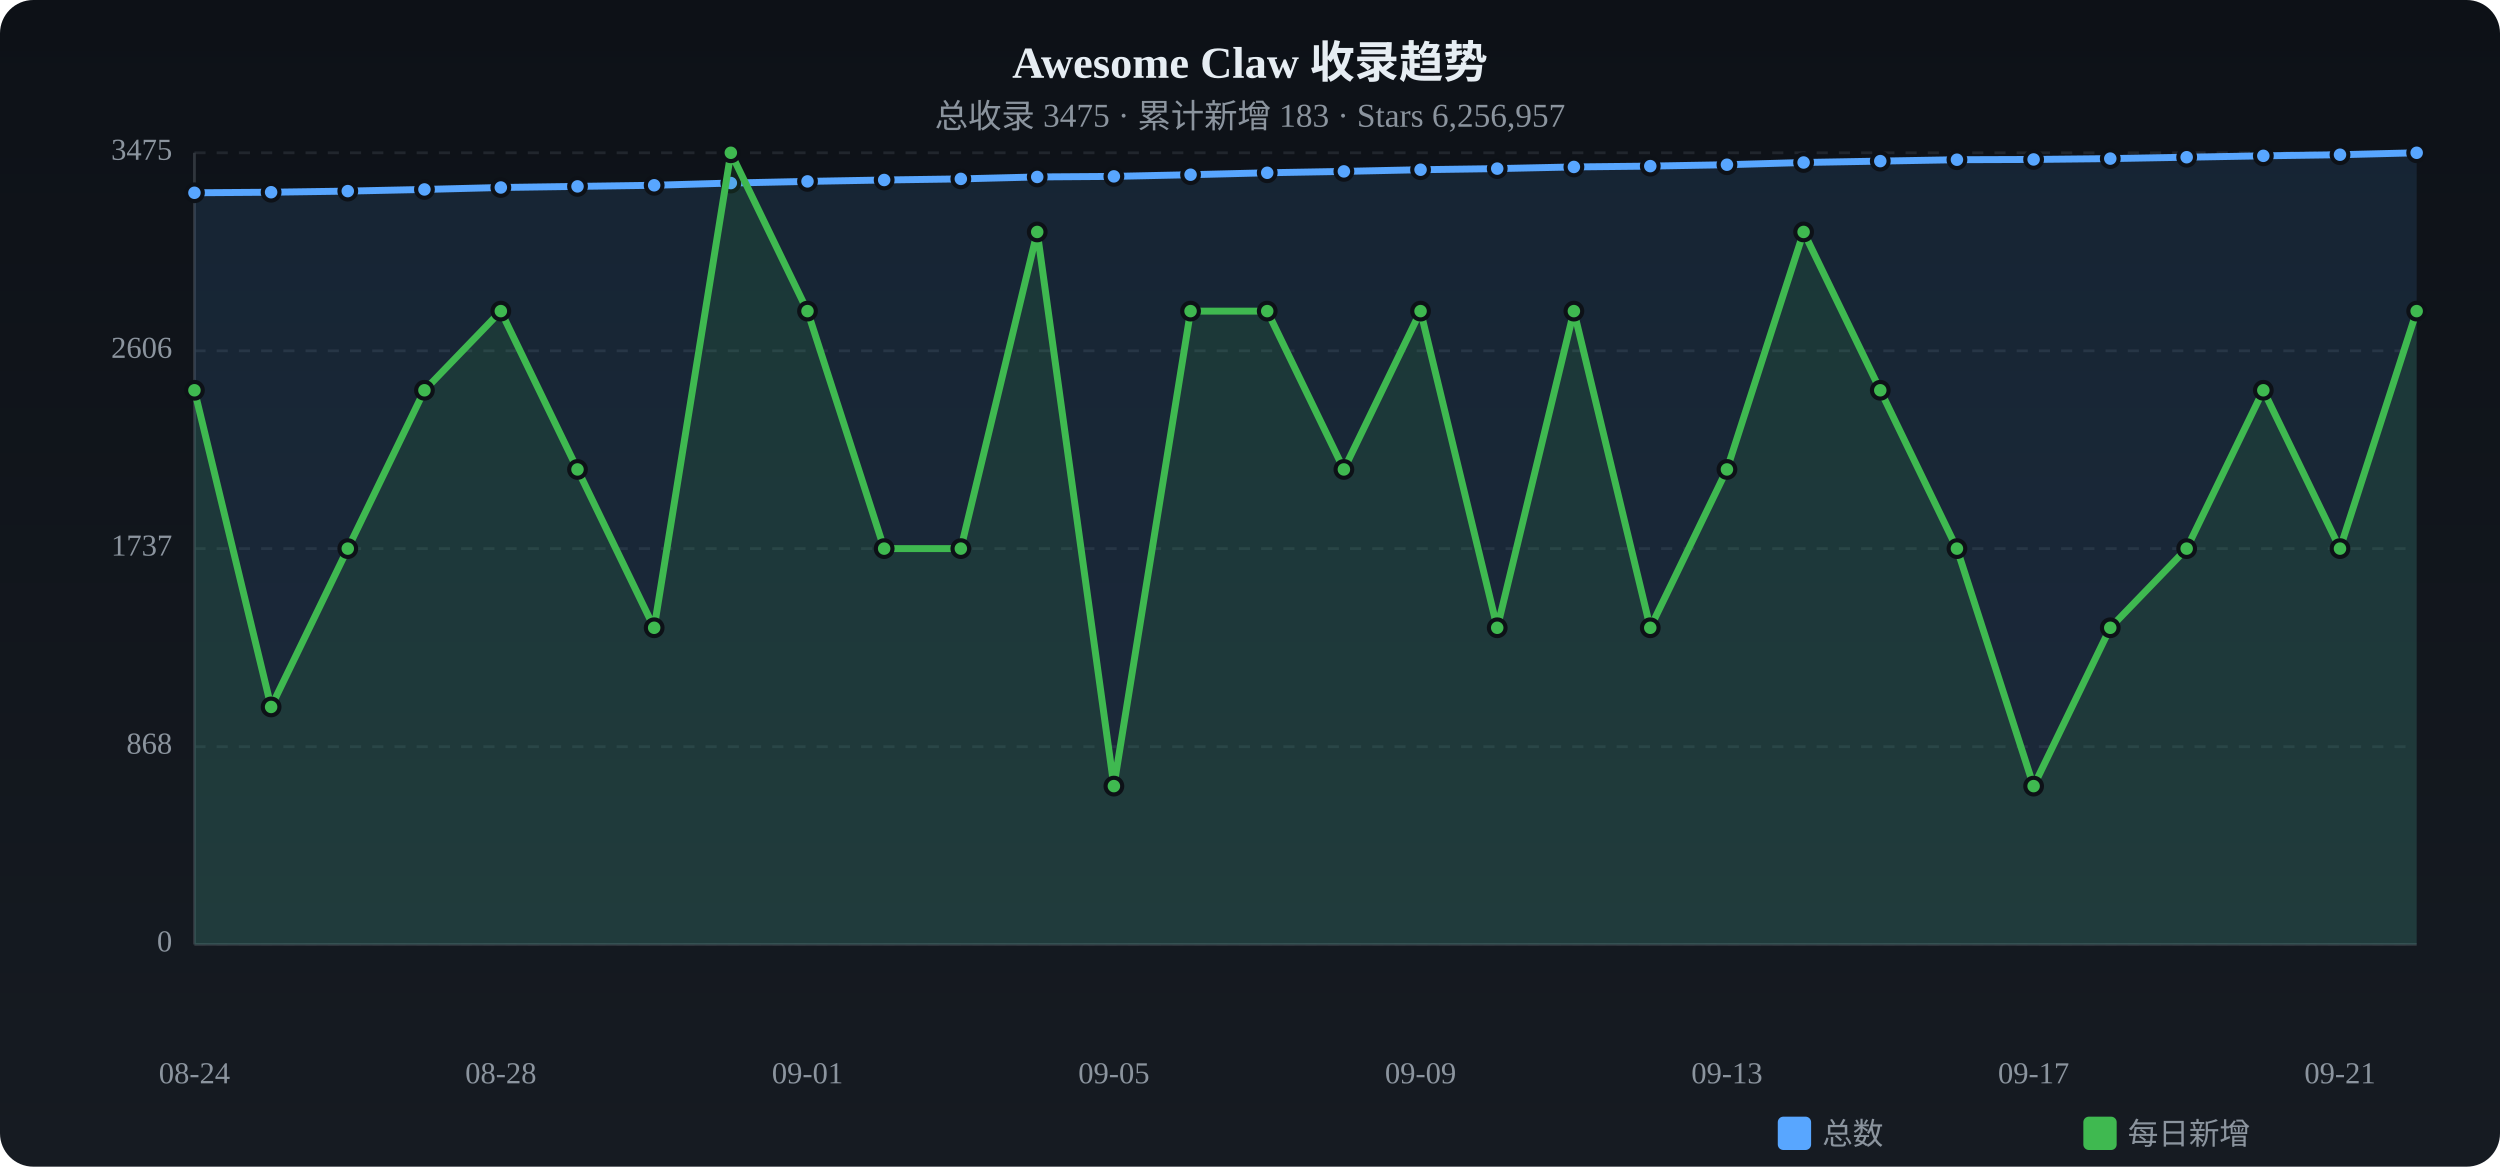
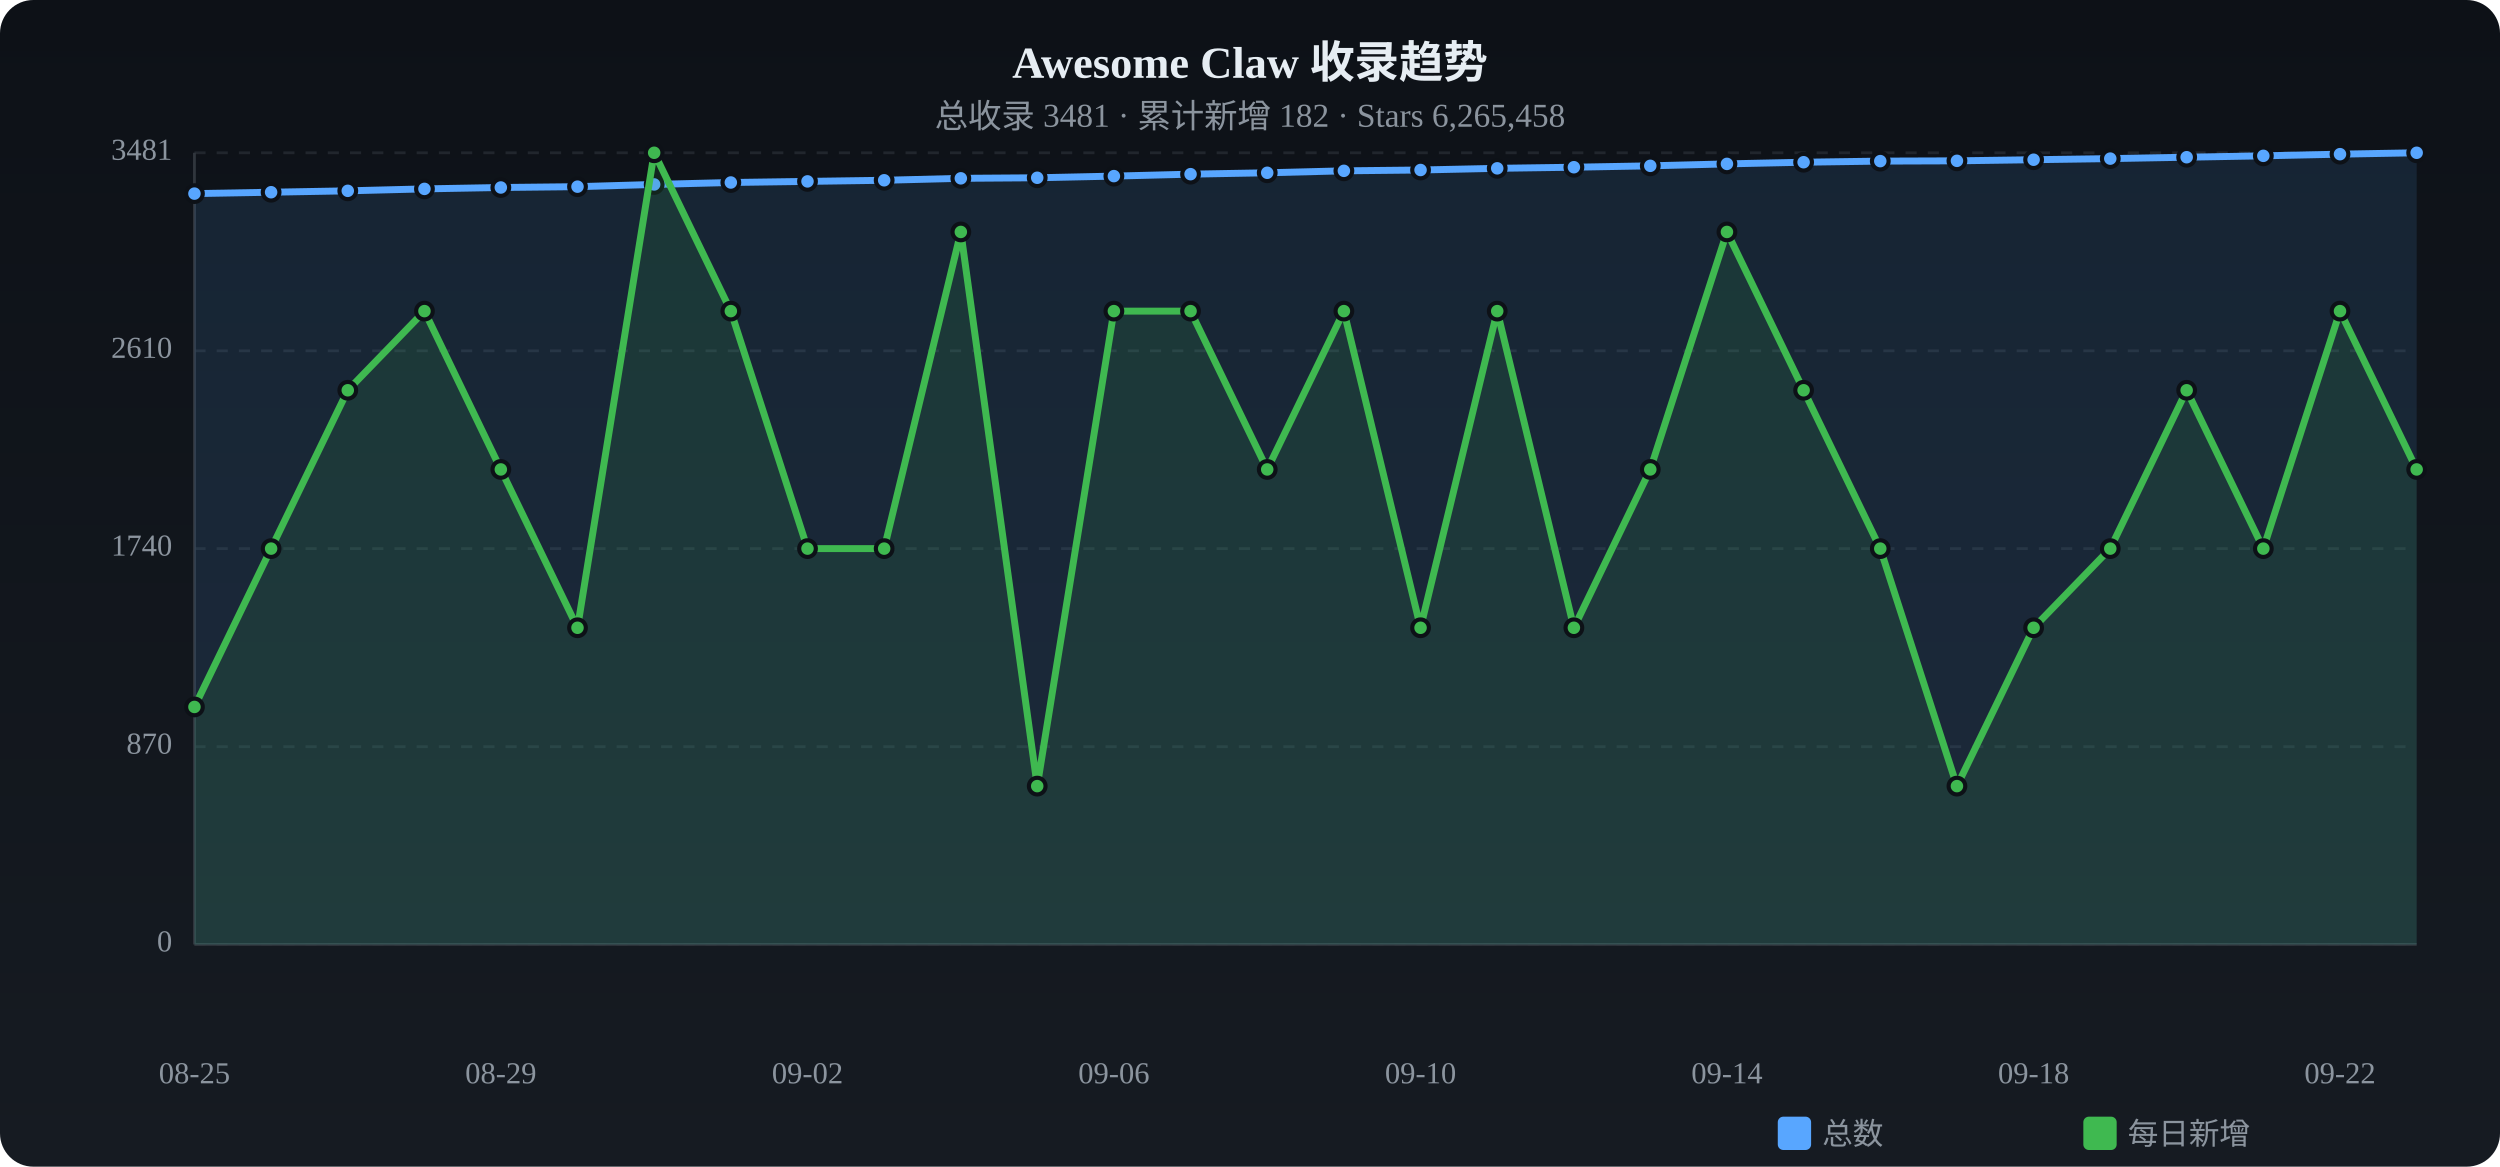
<svg xmlns="http://www.w3.org/2000/svg" viewBox="0 0 900 420" width="900" height="420">
  <defs>
    <linearGradient id="tbg" x1="0%" y1="0%" x2="0%" y2="100%">
      <stop offset="0%" stop-color="#0d1117" />
      <stop offset="100%" stop-color="#161b22" />
    </linearGradient>
  </defs>
  <rect width="900" height="420" rx="12" fill="url(#tbg)" />
  <text x="450.0" y="28" text-anchor="middle" fill="#e6edf3" font-size="16" font-weight="bold">Awesome Claw 收录趋势</text>
-   <text x="450.0" y="46" text-anchor="middle" fill="#8b949e" font-size="12">总收录 3475 · 累计新增 183 · Stars 6,256,957</text>
+   <text x="450.0" y="46" text-anchor="middle" fill="#8b949e" font-size="12">总收录 3481 · 累计新增 182 · Stars 6,265,458</text>
  <text x="62" y="340.0" text-anchor="end" fill="#8b949e" font-size="11" dominant-baseline="middle">0</text>
  <line x1="70" y1="340.0" x2="870" y2="340.0" stroke="#21262d" stroke-dasharray="4 4" />
-   <text x="62" y="268.8" text-anchor="end" fill="#8b949e" font-size="11" dominant-baseline="middle">868</text>
+   <text x="62" y="268.8" text-anchor="end" fill="#8b949e" font-size="11" dominant-baseline="middle">870</text>
  <line x1="70" y1="268.8" x2="870" y2="268.8" stroke="#21262d" stroke-dasharray="4 4" />
-   <text x="62" y="197.5" text-anchor="end" fill="#8b949e" font-size="11" dominant-baseline="middle">1737</text>
+   <text x="62" y="197.5" text-anchor="end" fill="#8b949e" font-size="11" dominant-baseline="middle">1740</text>
  <line x1="70" y1="197.5" x2="870" y2="197.5" stroke="#21262d" stroke-dasharray="4 4" />
-   <text x="62" y="126.3" text-anchor="end" fill="#8b949e" font-size="11" dominant-baseline="middle">2606</text>
+   <text x="62" y="126.3" text-anchor="end" fill="#8b949e" font-size="11" dominant-baseline="middle">2610</text>
  <line x1="70" y1="126.3" x2="870" y2="126.3" stroke="#21262d" stroke-dasharray="4 4" />
-   <text x="62" y="55.0" text-anchor="end" fill="#8b949e" font-size="11" dominant-baseline="middle">3475</text>
+   <text x="62" y="55.0" text-anchor="end" fill="#8b949e" font-size="11" dominant-baseline="middle">3481</text>
  <line x1="70" y1="55.0" x2="870" y2="55.0" stroke="#21262d" stroke-dasharray="4 4" />
  <line x1="70" y1="55" x2="70" y2="340" stroke="#30363d" />
  <line x1="70" y1="340" x2="870" y2="340" stroke="#30363d" />
-   <path d="M70.0,69.4 L97.6,69.2 L125.2,68.8 L152.8,68.2 L180.3,67.5 L207.9,67.1 L235.5,66.7 L263.1,65.9 L290.7,65.3 L318.3,64.8 L345.9,64.4 L373.4,63.7 L401.0,63.5 L428.6,62.9 L456.2,62.2 L483.8,61.7 L511.4,61.1 L539.0,60.7 L566.6,60.1 L594.1,59.8 L621.7,59.3 L649.3,58.5 L676.9,58.0 L704.5,57.5 L732.1,57.4 L759.7,57.1 L787.2,56.6 L814.8,56.1 L842.4,55.7 L870.0,55.0 L870.0,340 L70.0,340 Z" fill="#58a6ff" opacity="0.12" />
-   <polyline points="70.0,69.4 97.6,69.2 125.2,68.8 152.8,68.2 180.3,67.5 207.9,67.1 235.5,66.7 263.1,65.9 290.7,65.3 318.3,64.8 345.9,64.4 373.4,63.7 401.0,63.5 428.6,62.9 456.2,62.2 483.8,61.7 511.4,61.1 539.0,60.7 566.6,60.1 594.1,59.8 621.7,59.3 649.3,58.5 676.9,58.0 704.5,57.5 732.1,57.4 759.7,57.1 787.2,56.6 814.8,56.1 842.4,55.7 870.0,55.0" fill="none" stroke="#58a6ff" stroke-width="2.5" stroke-linecap="round" stroke-linejoin="round" />
-   <circle cx="70.0" cy="69.4" r="3" fill="#58a6ff" stroke="#0d1117" stroke-width="1.5" />
+   <path d="M70.0,69.7 L97.6,69.2 L125.2,68.7 L152.8,68.0 L180.3,67.5 L207.9,67.2 L235.5,66.4 L263.1,65.7 L290.7,65.3 L318.3,64.9 L345.9,64.2 L373.4,64.0 L401.0,63.4 L428.6,62.7 L456.2,62.2 L483.8,61.5 L511.4,61.2 L539.0,60.6 L566.6,60.2 L594.1,59.7 L621.7,59.0 L649.3,58.4 L676.9,58.0 L704.5,57.9 L732.1,57.5 L759.7,57.1 L787.2,56.6 L814.8,56.1 L842.4,55.5 L870.0,55.0 L870.0,340 L70.0,340 Z" fill="#58a6ff" opacity="0.12" />
+   <polyline points="70.0,69.7 97.6,69.2 125.2,68.7 152.8,68.0 180.3,67.5 207.9,67.2 235.5,66.4 263.1,65.7 290.7,65.3 318.3,64.9 345.9,64.2 373.4,64.0 401.0,63.4 428.6,62.7 456.2,62.2 483.8,61.5 511.4,61.2 539.0,60.6 566.6,60.2 594.1,59.7 621.7,59.0 649.3,58.4 676.9,58.0 704.5,57.9 732.1,57.5 759.7,57.1 787.2,56.6 814.8,56.1 842.4,55.5 870.0,55.0" fill="none" stroke="#58a6ff" stroke-width="2.5" stroke-linecap="round" stroke-linejoin="round" />
+   <circle cx="70.0" cy="69.7" r="3" fill="#58a6ff" stroke="#0d1117" stroke-width="1.5" />
  <circle cx="97.6" cy="69.2" r="3" fill="#58a6ff" stroke="#0d1117" stroke-width="1.5" />
-   <circle cx="125.2" cy="68.8" r="3" fill="#58a6ff" stroke="#0d1117" stroke-width="1.5" />
-   <circle cx="152.8" cy="68.2" r="3" fill="#58a6ff" stroke="#0d1117" stroke-width="1.5" />
+   <circle cx="125.2" cy="68.7" r="3" fill="#58a6ff" stroke="#0d1117" stroke-width="1.5" />
+   <circle cx="152.8" cy="68.0" r="3" fill="#58a6ff" stroke="#0d1117" stroke-width="1.5" />
  <circle cx="180.3" cy="67.5" r="3" fill="#58a6ff" stroke="#0d1117" stroke-width="1.5" />
-   <circle cx="207.9" cy="67.1" r="3" fill="#58a6ff" stroke="#0d1117" stroke-width="1.5" />
-   <circle cx="235.5" cy="66.7" r="3" fill="#58a6ff" stroke="#0d1117" stroke-width="1.5" />
-   <circle cx="263.1" cy="65.9" r="3" fill="#58a6ff" stroke="#0d1117" stroke-width="1.5" />
+   <circle cx="207.9" cy="67.2" r="3" fill="#58a6ff" stroke="#0d1117" stroke-width="1.5" />
+   <circle cx="235.5" cy="66.4" r="3" fill="#58a6ff" stroke="#0d1117" stroke-width="1.5" />
+   <circle cx="263.1" cy="65.7" r="3" fill="#58a6ff" stroke="#0d1117" stroke-width="1.5" />
  <circle cx="290.7" cy="65.3" r="3" fill="#58a6ff" stroke="#0d1117" stroke-width="1.5" />
-   <circle cx="318.3" cy="64.8" r="3" fill="#58a6ff" stroke="#0d1117" stroke-width="1.5" />
-   <circle cx="345.9" cy="64.4" r="3" fill="#58a6ff" stroke="#0d1117" stroke-width="1.5" />
-   <circle cx="373.4" cy="63.7" r="3" fill="#58a6ff" stroke="#0d1117" stroke-width="1.5" />
-   <circle cx="401.0" cy="63.5" r="3" fill="#58a6ff" stroke="#0d1117" stroke-width="1.5" />
-   <circle cx="428.6" cy="62.9" r="3" fill="#58a6ff" stroke="#0d1117" stroke-width="1.5" />
+   <circle cx="318.3" cy="64.9" r="3" fill="#58a6ff" stroke="#0d1117" stroke-width="1.5" />
+   <circle cx="345.9" cy="64.2" r="3" fill="#58a6ff" stroke="#0d1117" stroke-width="1.5" />
+   <circle cx="373.4" cy="64.0" r="3" fill="#58a6ff" stroke="#0d1117" stroke-width="1.5" />
+   <circle cx="401.0" cy="63.4" r="3" fill="#58a6ff" stroke="#0d1117" stroke-width="1.5" />
+   <circle cx="428.6" cy="62.7" r="3" fill="#58a6ff" stroke="#0d1117" stroke-width="1.5" />
  <circle cx="456.2" cy="62.2" r="3" fill="#58a6ff" stroke="#0d1117" stroke-width="1.5" />
-   <circle cx="483.8" cy="61.7" r="3" fill="#58a6ff" stroke="#0d1117" stroke-width="1.5" />
-   <circle cx="511.4" cy="61.1" r="3" fill="#58a6ff" stroke="#0d1117" stroke-width="1.5" />
-   <circle cx="539.0" cy="60.7" r="3" fill="#58a6ff" stroke="#0d1117" stroke-width="1.5" />
-   <circle cx="566.6" cy="60.1" r="3" fill="#58a6ff" stroke="#0d1117" stroke-width="1.5" />
-   <circle cx="594.1" cy="59.8" r="3" fill="#58a6ff" stroke="#0d1117" stroke-width="1.5" />
-   <circle cx="621.7" cy="59.3" r="3" fill="#58a6ff" stroke="#0d1117" stroke-width="1.5" />
-   <circle cx="649.3" cy="58.5" r="3" fill="#58a6ff" stroke="#0d1117" stroke-width="1.5" />
+   <circle cx="483.8" cy="61.5" r="3" fill="#58a6ff" stroke="#0d1117" stroke-width="1.5" />
+   <circle cx="511.4" cy="61.2" r="3" fill="#58a6ff" stroke="#0d1117" stroke-width="1.5" />
+   <circle cx="539.0" cy="60.6" r="3" fill="#58a6ff" stroke="#0d1117" stroke-width="1.5" />
+   <circle cx="566.6" cy="60.2" r="3" fill="#58a6ff" stroke="#0d1117" stroke-width="1.5" />
+   <circle cx="594.1" cy="59.7" r="3" fill="#58a6ff" stroke="#0d1117" stroke-width="1.5" />
+   <circle cx="621.7" cy="59.0" r="3" fill="#58a6ff" stroke="#0d1117" stroke-width="1.5" />
+   <circle cx="649.3" cy="58.4" r="3" fill="#58a6ff" stroke="#0d1117" stroke-width="1.5" />
  <circle cx="676.9" cy="58.0" r="3" fill="#58a6ff" stroke="#0d1117" stroke-width="1.5" />
-   <circle cx="704.5" cy="57.5" r="3" fill="#58a6ff" stroke="#0d1117" stroke-width="1.5" />
-   <circle cx="732.1" cy="57.4" r="3" fill="#58a6ff" stroke="#0d1117" stroke-width="1.5" />
+   <circle cx="704.5" cy="57.9" r="3" fill="#58a6ff" stroke="#0d1117" stroke-width="1.5" />
+   <circle cx="732.1" cy="57.5" r="3" fill="#58a6ff" stroke="#0d1117" stroke-width="1.5" />
  <circle cx="759.7" cy="57.1" r="3" fill="#58a6ff" stroke="#0d1117" stroke-width="1.5" />
  <circle cx="787.2" cy="56.6" r="3" fill="#58a6ff" stroke="#0d1117" stroke-width="1.5" />
  <circle cx="814.8" cy="56.1" r="3" fill="#58a6ff" stroke="#0d1117" stroke-width="1.5" />
-   <circle cx="842.4" cy="55.7" r="3" fill="#58a6ff" stroke="#0d1117" stroke-width="1.5" />
+   <circle cx="842.4" cy="55.5" r="3" fill="#58a6ff" stroke="#0d1117" stroke-width="1.5" />
  <circle cx="870.0" cy="55.0" r="3" fill="#58a6ff" stroke="#0d1117" stroke-width="1.5" />
-   <path d="M70.0,140.5 L97.6,254.5 L125.2,197.5 L152.8,140.5 L180.3,112.0 L207.9,169.0 L235.5,226.0 L263.1,55.0 L290.7,112.0 L318.3,197.5 L345.9,197.5 L373.4,83.5 L401.0,283.0 L428.6,112.0 L456.2,112.0 L483.8,169.0 L511.4,112.0 L539.0,226.0 L566.6,112.0 L594.1,226.0 L621.7,169.0 L649.3,83.5 L676.9,140.5 L704.5,197.5 L732.1,283.0 L759.7,226.0 L787.2,197.5 L814.8,140.5 L842.4,197.5 L870.0,112.0 L870.0,340 L70.0,340 Z" fill="#3fb950" opacity="0.12" />
-   <polyline points="70.0,140.5 97.6,254.5 125.2,197.5 152.8,140.5 180.3,112.0 207.9,169.0 235.5,226.0 263.1,55.0 290.7,112.0 318.3,197.5 345.9,197.5 373.4,83.5 401.0,283.0 428.6,112.0 456.2,112.0 483.8,169.0 511.4,112.0 539.0,226.0 566.6,112.0 594.1,226.0 621.7,169.0 649.3,83.5 676.9,140.5 704.5,197.5 732.1,283.0 759.7,226.0 787.2,197.5 814.8,140.5 842.4,197.5 870.0,112.0" fill="none" stroke="#3fb950" stroke-width="2.5" stroke-linecap="round" stroke-linejoin="round" />
-   <circle cx="70.0" cy="140.5" r="3" fill="#3fb950" stroke="#0d1117" stroke-width="1.5" />
-   <circle cx="97.6" cy="254.5" r="3" fill="#3fb950" stroke="#0d1117" stroke-width="1.5" />
-   <circle cx="125.2" cy="197.5" r="3" fill="#3fb950" stroke="#0d1117" stroke-width="1.5" />
-   <circle cx="152.8" cy="140.5" r="3" fill="#3fb950" stroke="#0d1117" stroke-width="1.5" />
-   <circle cx="180.3" cy="112.0" r="3" fill="#3fb950" stroke="#0d1117" stroke-width="1.5" />
-   <circle cx="207.9" cy="169.0" r="3" fill="#3fb950" stroke="#0d1117" stroke-width="1.5" />
-   <circle cx="235.5" cy="226.0" r="3" fill="#3fb950" stroke="#0d1117" stroke-width="1.5" />
-   <circle cx="263.1" cy="55.0" r="3" fill="#3fb950" stroke="#0d1117" stroke-width="1.5" />
-   <circle cx="290.7" cy="112.0" r="3" fill="#3fb950" stroke="#0d1117" stroke-width="1.5" />
+   <path d="M70.0,254.5 L97.6,197.5 L125.2,140.5 L152.8,112.0 L180.3,169.0 L207.9,226.0 L235.5,55.0 L263.1,112.0 L290.7,197.5 L318.3,197.5 L345.9,83.5 L373.4,283.0 L401.0,112.0 L428.6,112.0 L456.2,169.0 L483.8,112.0 L511.4,226.0 L539.0,112.0 L566.6,226.0 L594.1,169.0 L621.7,83.5 L649.3,140.5 L676.9,197.5 L704.5,283.0 L732.1,226.0 L759.7,197.5 L787.2,140.5 L814.8,197.5 L842.4,112.0 L870.0,169.0 L870.0,340 L70.0,340 Z" fill="#3fb950" opacity="0.12" />
+   <polyline points="70.0,254.5 97.6,197.5 125.2,140.5 152.8,112.0 180.3,169.0 207.9,226.0 235.5,55.0 263.1,112.0 290.7,197.5 318.3,197.5 345.9,83.5 373.4,283.0 401.0,112.0 428.6,112.0 456.2,169.0 483.8,112.0 511.4,226.0 539.0,112.0 566.6,226.0 594.1,169.0 621.7,83.5 649.3,140.5 676.9,197.5 704.5,283.0 732.1,226.0 759.7,197.5 787.2,140.5 814.8,197.5 842.4,112.0 870.0,169.0" fill="none" stroke="#3fb950" stroke-width="2.5" stroke-linecap="round" stroke-linejoin="round" />
+   <circle cx="70.0" cy="254.5" r="3" fill="#3fb950" stroke="#0d1117" stroke-width="1.5" />
+   <circle cx="97.6" cy="197.5" r="3" fill="#3fb950" stroke="#0d1117" stroke-width="1.5" />
+   <circle cx="125.2" cy="140.5" r="3" fill="#3fb950" stroke="#0d1117" stroke-width="1.5" />
+   <circle cx="152.8" cy="112.0" r="3" fill="#3fb950" stroke="#0d1117" stroke-width="1.5" />
+   <circle cx="180.3" cy="169.0" r="3" fill="#3fb950" stroke="#0d1117" stroke-width="1.5" />
+   <circle cx="207.9" cy="226.0" r="3" fill="#3fb950" stroke="#0d1117" stroke-width="1.5" />
+   <circle cx="235.5" cy="55.0" r="3" fill="#3fb950" stroke="#0d1117" stroke-width="1.5" />
+   <circle cx="263.1" cy="112.0" r="3" fill="#3fb950" stroke="#0d1117" stroke-width="1.5" />
+   <circle cx="290.7" cy="197.5" r="3" fill="#3fb950" stroke="#0d1117" stroke-width="1.5" />
  <circle cx="318.3" cy="197.5" r="3" fill="#3fb950" stroke="#0d1117" stroke-width="1.5" />
-   <circle cx="345.9" cy="197.5" r="3" fill="#3fb950" stroke="#0d1117" stroke-width="1.5" />
-   <circle cx="373.4" cy="83.5" r="3" fill="#3fb950" stroke="#0d1117" stroke-width="1.5" />
-   <circle cx="401.0" cy="283.0" r="3" fill="#3fb950" stroke="#0d1117" stroke-width="1.5" />
+   <circle cx="345.9" cy="83.5" r="3" fill="#3fb950" stroke="#0d1117" stroke-width="1.5" />
+   <circle cx="373.4" cy="283.0" r="3" fill="#3fb950" stroke="#0d1117" stroke-width="1.5" />
+   <circle cx="401.0" cy="112.0" r="3" fill="#3fb950" stroke="#0d1117" stroke-width="1.5" />
  <circle cx="428.6" cy="112.0" r="3" fill="#3fb950" stroke="#0d1117" stroke-width="1.5" />
-   <circle cx="456.2" cy="112.0" r="3" fill="#3fb950" stroke="#0d1117" stroke-width="1.5" />
-   <circle cx="483.8" cy="169.0" r="3" fill="#3fb950" stroke="#0d1117" stroke-width="1.5" />
-   <circle cx="511.4" cy="112.0" r="3" fill="#3fb950" stroke="#0d1117" stroke-width="1.5" />
-   <circle cx="539.0" cy="226.0" r="3" fill="#3fb950" stroke="#0d1117" stroke-width="1.5" />
-   <circle cx="566.6" cy="112.0" r="3" fill="#3fb950" stroke="#0d1117" stroke-width="1.5" />
-   <circle cx="594.1" cy="226.0" r="3" fill="#3fb950" stroke="#0d1117" stroke-width="1.5" />
-   <circle cx="621.7" cy="169.0" r="3" fill="#3fb950" stroke="#0d1117" stroke-width="1.5" />
-   <circle cx="649.3" cy="83.5" r="3" fill="#3fb950" stroke="#0d1117" stroke-width="1.5" />
-   <circle cx="676.9" cy="140.5" r="3" fill="#3fb950" stroke="#0d1117" stroke-width="1.5" />
-   <circle cx="704.5" cy="197.5" r="3" fill="#3fb950" stroke="#0d1117" stroke-width="1.5" />
-   <circle cx="732.1" cy="283.0" r="3" fill="#3fb950" stroke="#0d1117" stroke-width="1.5" />
-   <circle cx="759.7" cy="226.0" r="3" fill="#3fb950" stroke="#0d1117" stroke-width="1.5" />
-   <circle cx="787.2" cy="197.5" r="3" fill="#3fb950" stroke="#0d1117" stroke-width="1.5" />
-   <circle cx="814.8" cy="140.5" r="3" fill="#3fb950" stroke="#0d1117" stroke-width="1.5" />
-   <circle cx="842.4" cy="197.5" r="3" fill="#3fb950" stroke="#0d1117" stroke-width="1.5" />
-   <circle cx="870.0" cy="112.0" r="3" fill="#3fb950" stroke="#0d1117" stroke-width="1.5" />
-   <text x="70.0" y="390" text-anchor="middle" fill="#8b949e" font-size="11">08-24</text>
-   <text x="180.3" y="390" text-anchor="middle" fill="#8b949e" font-size="11">08-28</text>
-   <text x="290.7" y="390" text-anchor="middle" fill="#8b949e" font-size="11">09-01</text>
-   <text x="401.0" y="390" text-anchor="middle" fill="#8b949e" font-size="11">09-05</text>
-   <text x="511.4" y="390" text-anchor="middle" fill="#8b949e" font-size="11">09-09</text>
-   <text x="621.7" y="390" text-anchor="middle" fill="#8b949e" font-size="11">09-13</text>
-   <text x="732.1" y="390" text-anchor="middle" fill="#8b949e" font-size="11">09-17</text>
-   <text x="842.4" y="390" text-anchor="middle" fill="#8b949e" font-size="11">09-21</text>
+   <circle cx="456.2" cy="169.0" r="3" fill="#3fb950" stroke="#0d1117" stroke-width="1.5" />
+   <circle cx="483.8" cy="112.0" r="3" fill="#3fb950" stroke="#0d1117" stroke-width="1.5" />
+   <circle cx="511.4" cy="226.0" r="3" fill="#3fb950" stroke="#0d1117" stroke-width="1.5" />
+   <circle cx="539.0" cy="112.0" r="3" fill="#3fb950" stroke="#0d1117" stroke-width="1.5" />
+   <circle cx="566.6" cy="226.0" r="3" fill="#3fb950" stroke="#0d1117" stroke-width="1.5" />
+   <circle cx="594.1" cy="169.0" r="3" fill="#3fb950" stroke="#0d1117" stroke-width="1.5" />
+   <circle cx="621.7" cy="83.5" r="3" fill="#3fb950" stroke="#0d1117" stroke-width="1.5" />
+   <circle cx="649.3" cy="140.5" r="3" fill="#3fb950" stroke="#0d1117" stroke-width="1.5" />
+   <circle cx="676.9" cy="197.5" r="3" fill="#3fb950" stroke="#0d1117" stroke-width="1.5" />
+   <circle cx="704.5" cy="283.0" r="3" fill="#3fb950" stroke="#0d1117" stroke-width="1.5" />
+   <circle cx="732.1" cy="226.0" r="3" fill="#3fb950" stroke="#0d1117" stroke-width="1.5" />
+   <circle cx="759.7" cy="197.5" r="3" fill="#3fb950" stroke="#0d1117" stroke-width="1.5" />
+   <circle cx="787.2" cy="140.5" r="3" fill="#3fb950" stroke="#0d1117" stroke-width="1.5" />
+   <circle cx="814.8" cy="197.5" r="3" fill="#3fb950" stroke="#0d1117" stroke-width="1.5" />
+   <circle cx="842.4" cy="112.0" r="3" fill="#3fb950" stroke="#0d1117" stroke-width="1.5" />
+   <circle cx="870.0" cy="169.0" r="3" fill="#3fb950" stroke="#0d1117" stroke-width="1.5" />
+   <text x="70.0" y="390" text-anchor="middle" fill="#8b949e" font-size="11">08-25</text>
+   <text x="180.3" y="390" text-anchor="middle" fill="#8b949e" font-size="11">08-29</text>
+   <text x="290.7" y="390" text-anchor="middle" fill="#8b949e" font-size="11">09-02</text>
+   <text x="401.0" y="390" text-anchor="middle" fill="#8b949e" font-size="11">09-06</text>
+   <text x="511.4" y="390" text-anchor="middle" fill="#8b949e" font-size="11">09-10</text>
+   <text x="621.7" y="390" text-anchor="middle" fill="#8b949e" font-size="11">09-14</text>
+   <text x="732.1" y="390" text-anchor="middle" fill="#8b949e" font-size="11">09-18</text>
+   <text x="842.4" y="390" text-anchor="middle" fill="#8b949e" font-size="11">09-22</text>
  <rect x="640" y="402" width="12" height="12" rx="2" fill="#58a6ff" />
  <text x="656" y="412" fill="#8b949e" font-size="11">总数</text>
  <rect x="750" y="402" width="12" height="12" rx="2" fill="#3fb950" />
  <text x="766" y="412" fill="#8b949e" font-size="11">每日新增</text>
</svg>
